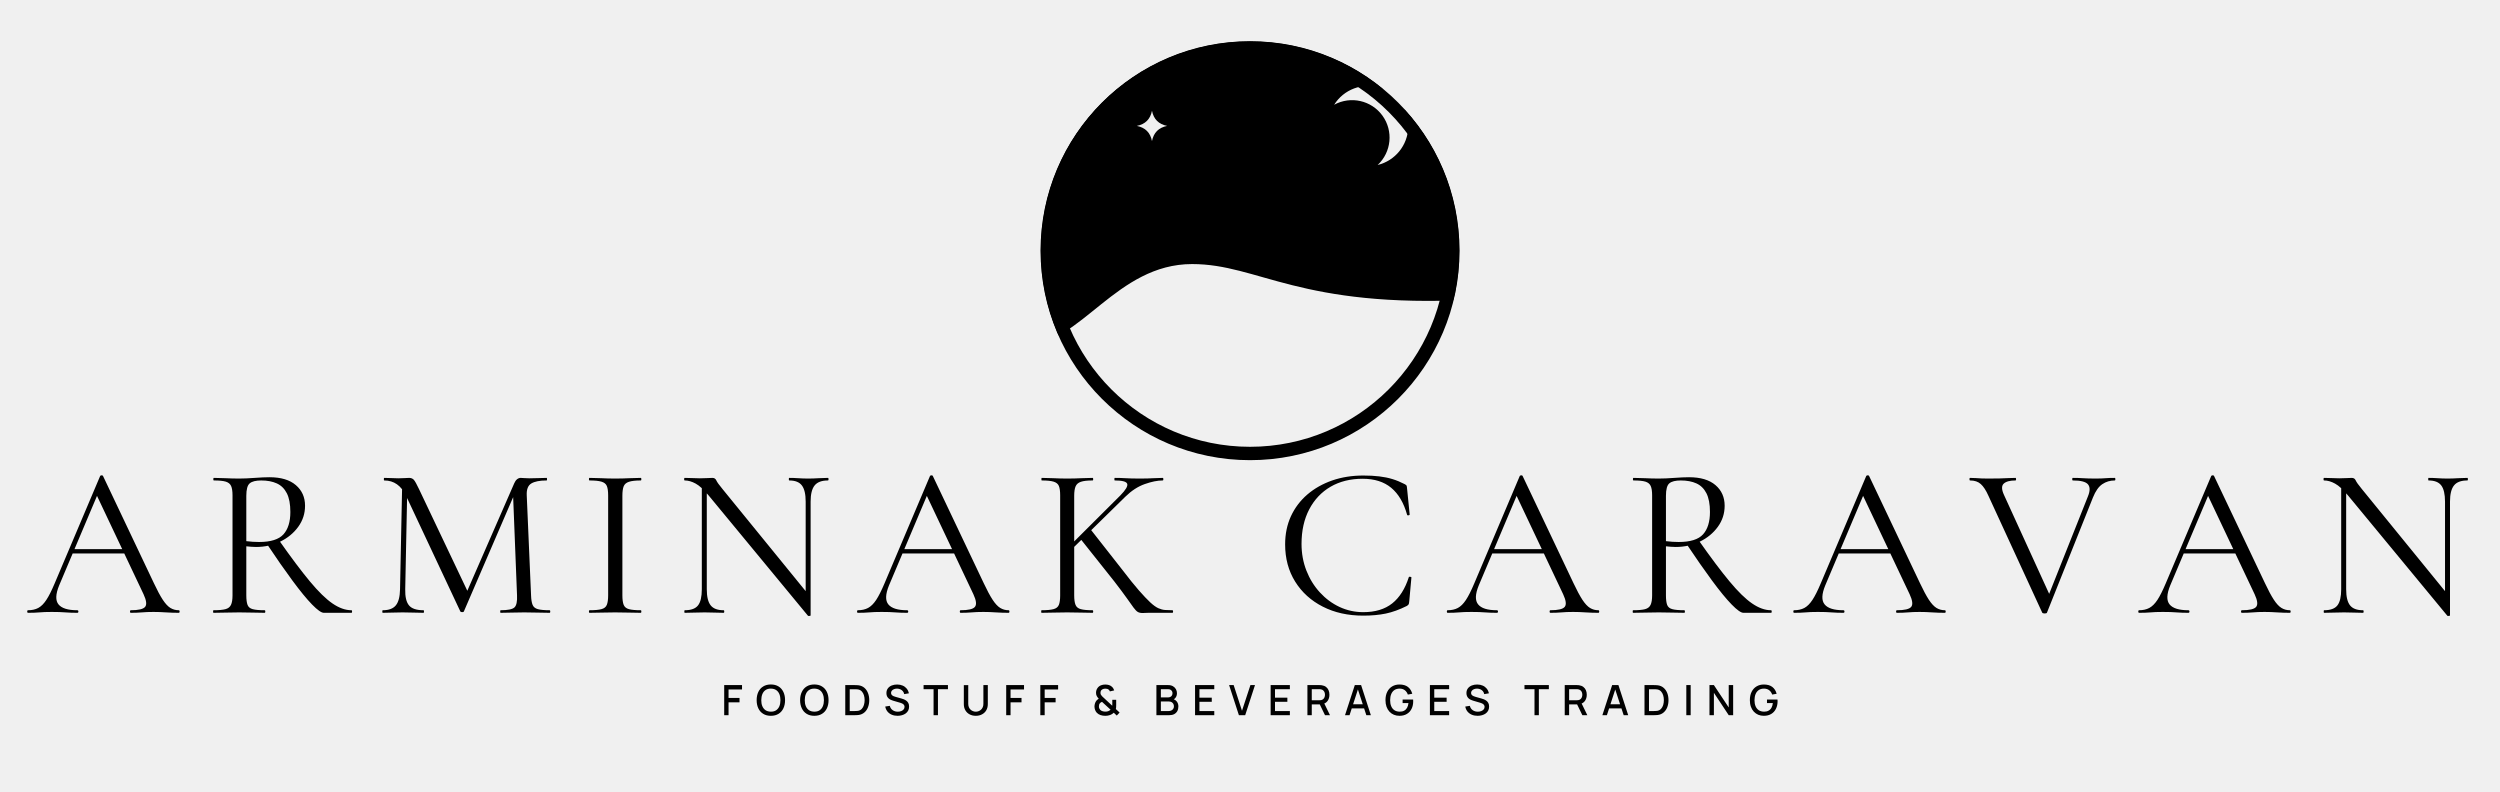
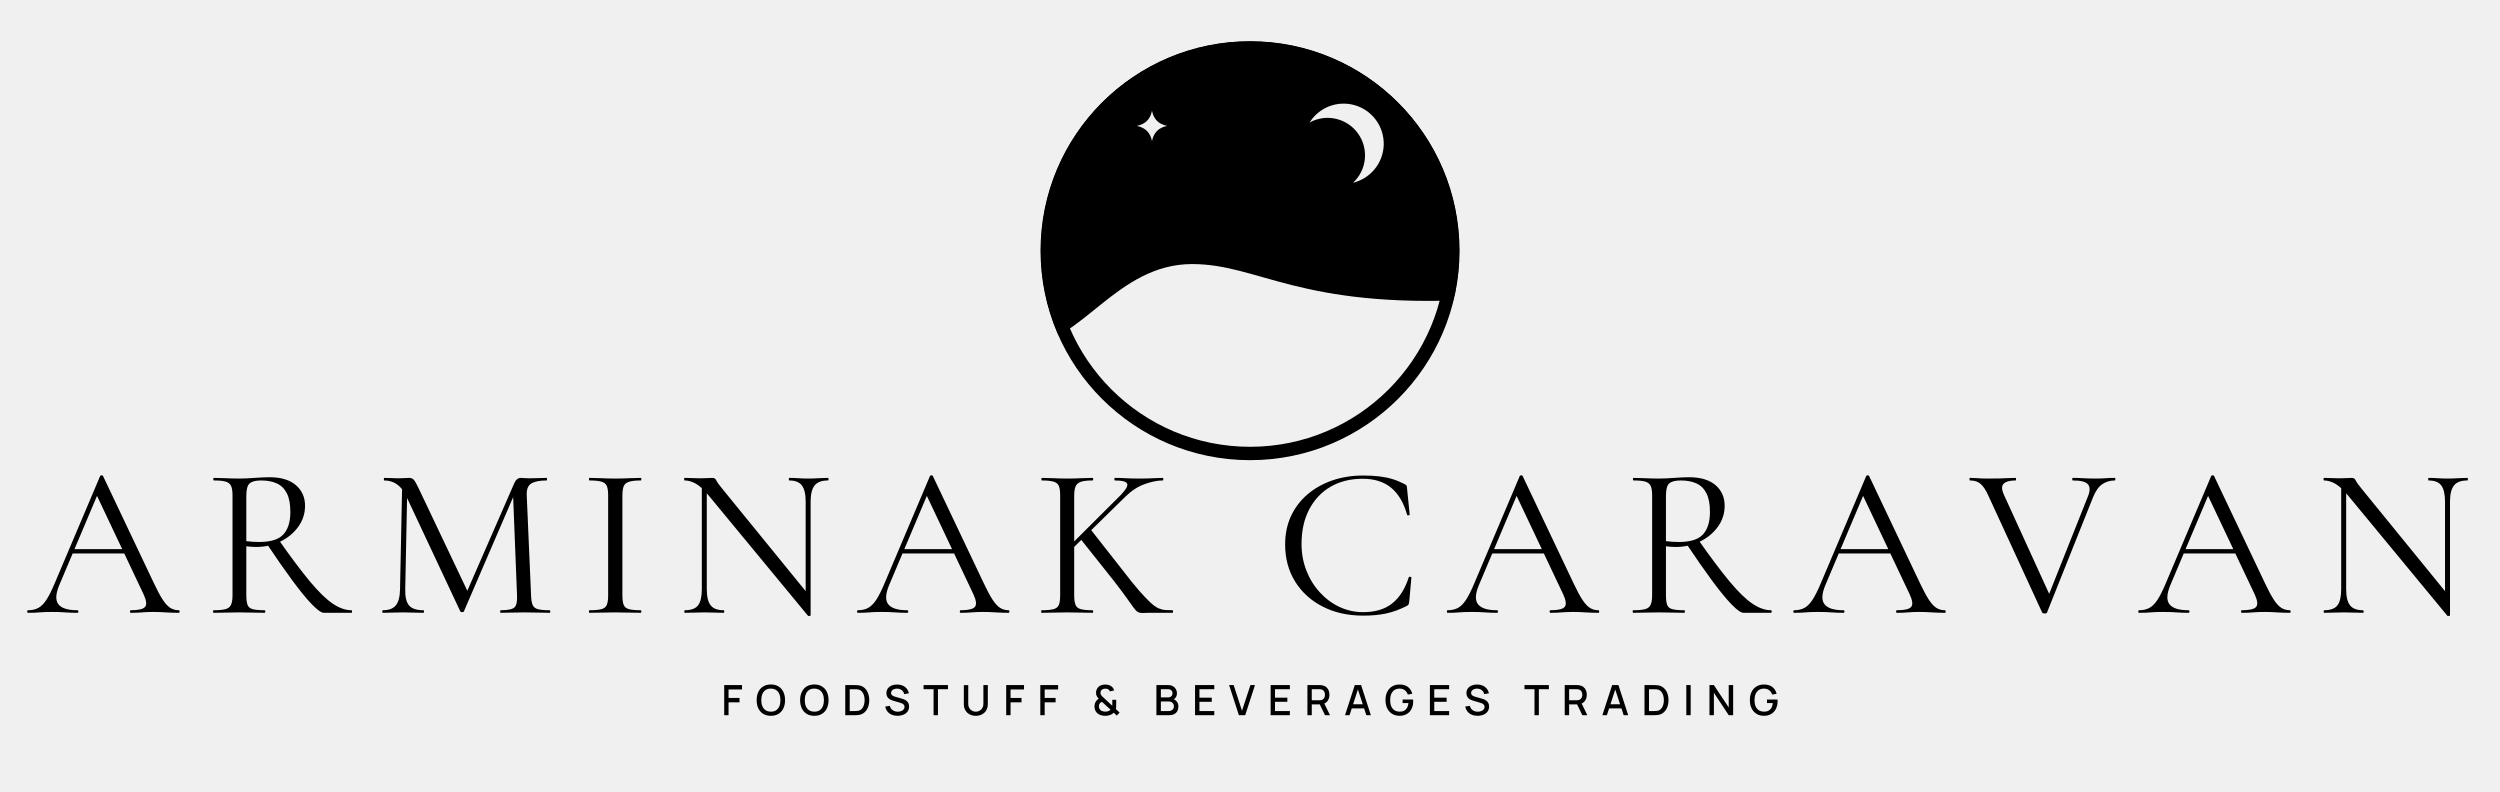
<svg xmlns="http://www.w3.org/2000/svg" viewBox="0 0 718.0 227.2" width="718.0" height="227.2" role="img" aria-label="ARMINAK CARAVAN">
  <g transform="translate(295.01 8.00) scale(1.28)">
    <g>
      <defs>
        <mask id="skcm2black">
          <circle cx="50" cy="50" r="47.0" fill="#fff" />
          <path d="M 0 71 C 12 71 20 53 37 53 C 52 53 61 63 100 61 L 100 100 L 0 100 Z" fill="#000" />
-           <path d="M 78.633 30.769 A 9.0 9.0 0 1 0 68.873 17.255 A 8.4 8.4 0 0 1 78.633 30.769 Z" fill="#000" />
+           <path d="M 63.367 21.231 A 9.0 9.0 0 1 1 73.127 34.745 A 8.4 8.4 0 0 0 63.367 21.231 Z" fill="#000" />
          <path d="M 28.00 18.60 Q 28.56 21.44 31.40 22.00 Q 28.56 22.56 28.00 25.40 Q 27.44 22.56 24.60 22.00 Q 27.44 21.44 28.00 18.60 Z" fill="#000" />
        </mask>
      </defs>
      <circle cx="50" cy="50" r="47.0" fill="#000000" mask="url(#skcm2black)" />
      <circle cx="50" cy="50" r="45.5" fill="none" stroke="#000000" stroke-width="3.0" />
    </g>
  </g>
  <path d="M20.03 158.95 20.65 157.71H37.08L37.51 158.95ZM51.34 175.26Q51.59 175.26 51.59 175.63Q51.59 176 51.34 176Q49.54 176 47.68 175.88Q45.82 175.75 44.08 175.75Q42.16 175.75 40.74 175.88Q39.31 176 37.57 176Q37.33 176 37.33 175.63Q37.33 175.26 37.57 175.26Q40.86 175.26 41.67 174.3Q42.47 173.33 41.23 170.67L27.47 141.59L29.02 139.67L16.99 168.13Q15.44 171.91 16.8 173.58Q18.17 175.26 22.2 175.26Q22.51 175.26 22.51 175.63Q22.51 176 22.2 176Q20.34 176 18.79 175.88Q17.24 175.75 14.88 175.75Q12.65 175.75 11.32 175.88Q9.98 176 8.06 176Q7.81 176 7.81 175.63Q7.81 175.26 8.06 175.26Q9.74 175.26 10.98 174.61Q12.22 173.95 13.3 172.31Q14.39 170.67 15.69 167.57L28.77 136.69Q28.89 136.51 29.2 136.51Q29.51 136.51 29.58 136.69L44.21 167.51Q45.63 170.54 46.75 172.25Q47.87 173.95 48.95 174.61Q50.04 175.26 51.34 175.26ZM93 176Q91.95 176 89.62 173.61Q87.3 171.23 83.98 166.73Q80.66 162.24 76.57 156.1L80.04 155.04Q85.31 162.55 89 166.98Q92.69 171.41 95.51 173.33Q98.33 175.26 100.94 175.26Q101.12 175.26 101.12 175.63Q101.12 176 100.94 176Q97.84 176 95.88 176Q93.93 176 93 176ZM77.38 137.06Q82.34 137.06 84.97 139.33Q87.61 141.59 87.61 145.25Q87.61 148.6 85.66 151.29Q83.7 153.99 80.51 155.54Q77.32 157.09 73.53 157.09Q72.91 157.09 72.14 157.03Q71.36 156.97 70.74 156.9V170.98Q70.74 172.78 71.09 173.71Q71.43 174.64 72.57 174.95Q73.72 175.26 76.01 175.26Q76.2 175.26 76.2 175.63Q76.2 176 76.01 176Q74.53 176 72.7 175.94Q70.87 175.88 68.7 175.88Q66.65 175.88 64.76 175.94Q62.87 176 61.32 176Q61.2 176 61.2 175.63Q61.2 175.26 61.32 175.26Q63.61 175.26 64.76 174.95Q65.91 174.64 66.34 173.71Q66.78 172.78 66.78 170.98V142.27Q66.78 140.47 66.37 139.57Q65.97 138.68 64.85 138.33Q63.74 137.99 61.44 137.99Q61.26 137.99 61.26 137.62Q61.26 137.25 61.44 137.25Q62.93 137.25 64.79 137.34Q66.65 137.44 68.7 137.44Q70.62 137.44 73.13 137.25Q75.64 137.06 77.38 137.06ZM83.39 147.05Q83.39 143.64 82.37 141.65Q81.35 139.67 79.49 138.83Q77.63 137.99 75.02 137.99Q72.73 137.99 71.74 138.8Q70.74 139.61 70.74 142.4V155.42Q71.61 155.54 72.6 155.6Q73.6 155.66 74.4 155.66Q79.42 155.66 81.41 153.46Q83.39 151.26 83.39 147.05ZM114.89 169.24 115.51 138.68 117 138.8 116.38 169.24Q116.31 172.47 117.46 173.86Q118.61 175.26 121.65 175.26Q121.77 175.26 121.77 175.63Q121.77 176 121.65 176Q120.28 176 118.83 175.94Q117.37 175.88 115.63 175.88Q114.02 175.88 112.59 175.94Q111.17 176 109.93 176Q109.8 176 109.8 175.63Q109.8 175.26 109.93 175.26Q112.53 175.26 113.68 173.86Q114.83 172.47 114.89 169.24ZM157.85 175.26Q158.04 175.26 158.04 175.63Q158.04 176 157.85 176Q156.37 176 154.48 175.94Q152.58 175.88 150.54 175.88Q148.55 175.88 146.85 175.94Q145.14 176 143.78 176Q143.66 176 143.66 175.63Q143.66 175.26 143.78 175.26Q146.88 175.26 147.75 174.45Q148.62 173.64 148.49 170.98L147.31 141.03L149.36 138.18L133.24 175.57Q133.18 175.81 132.74 175.81Q132.31 175.81 132.19 175.57L116.62 142.4Q114.52 137.99 110.36 137.99Q110.24 137.99 110.24 137.62Q110.24 137.25 110.36 137.25Q111.35 137.25 112.5 137.31Q113.65 137.37 114.39 137.37Q115.38 137.37 116.22 137.31Q117.06 137.25 117.49 137.25Q118.36 137.25 118.86 137.81Q119.35 138.37 120.34 140.47L134.48 170.23L132.56 173.46L147.69 138.8Q148 138.06 148.49 137.65Q148.99 137.25 149.55 137.25Q149.92 137.25 150.54 137.31Q151.16 137.37 152.03 137.37Q153.7 137.37 154.75 137.31Q155.81 137.25 156.99 137.25Q157.11 137.25 157.11 137.62Q157.11 137.99 156.99 137.99Q154.01 137.99 152.58 138.86Q151.16 139.73 151.28 142.27L152.52 170.98Q152.58 172.78 152.96 173.71Q153.33 174.64 154.48 174.95Q155.62 175.26 157.85 175.26ZM178.75 170.98Q178.75 172.78 179.12 173.71Q179.49 174.64 180.64 174.95Q181.79 175.26 184.02 175.26Q184.2 175.26 184.2 175.63Q184.2 176 184.02 176Q182.53 176 180.7 175.94Q178.87 175.88 176.64 175.88Q174.59 175.88 172.7 175.94Q170.81 176 169.32 176Q169.14 176 169.14 175.63Q169.14 175.26 169.32 175.26Q171.56 175.26 172.73 174.95Q173.91 174.64 174.28 173.71Q174.66 172.78 174.66 170.98V142.27Q174.66 140.47 174.28 139.57Q173.91 138.68 172.73 138.33Q171.56 137.99 169.32 137.99Q169.14 137.99 169.14 137.62Q169.14 137.25 169.32 137.25Q170.81 137.25 172.7 137.34Q174.59 137.44 176.64 137.44Q178.87 137.44 180.73 137.34Q182.59 137.25 184.02 137.25Q184.2 137.25 184.2 137.62Q184.2 137.99 184.02 137.99Q181.79 137.99 180.64 138.37Q179.49 138.74 179.12 139.67Q178.75 140.6 178.75 142.4ZM201.56 169.24V138.68L202.99 138.8V169.24Q202.99 172.47 204.11 173.86Q205.22 175.26 207.83 175.26Q208.01 175.26 208.01 175.63Q208.01 176 207.83 176Q206.59 176 205.28 175.94Q203.98 175.88 202.37 175.88Q200.82 175.88 199.39 175.94Q197.97 176 196.67 176Q196.54 176 196.54 175.63Q196.54 175.26 196.67 175.26Q199.39 175.26 200.48 173.86Q201.56 172.47 201.56 169.24ZM232.81 176.74Q232.81 176.87 232.5 176.9Q232.19 176.93 232.07 176.87L203.55 142.33Q201.44 139.79 199.8 138.89Q198.15 137.99 196.67 137.99Q196.48 137.99 196.48 137.62Q196.48 137.25 196.67 137.25Q197.78 137.25 198.93 137.31Q200.08 137.37 201.01 137.37Q202.12 137.37 203.11 137.31Q204.11 137.25 204.6 137.25Q205.41 137.25 205.72 137.96Q206.03 138.68 207.52 140.47L232.32 170.92ZM232.81 144.07V176.74L231.39 174.82V144.07Q231.39 140.85 230.3 139.42Q229.22 137.99 226.67 137.99Q226.55 137.99 226.55 137.62Q226.55 137.25 226.67 137.25Q227.91 137.25 229.25 137.34Q230.58 137.44 232.13 137.44Q233.62 137.44 235.07 137.34Q236.53 137.25 237.77 137.25Q237.96 137.25 237.96 137.62Q237.96 137.99 237.77 137.99Q235.11 137.99 233.96 139.42Q232.81 140.85 232.81 144.07ZM258.36 158.95 258.98 157.71H275.41L275.84 158.95ZM289.67 175.26Q289.91 175.26 289.91 175.63Q289.91 176 289.67 176Q287.87 176 286.01 175.88Q284.15 175.75 282.41 175.75Q280.49 175.75 279.06 175.88Q277.64 176 275.9 176Q275.65 176 275.65 175.63Q275.65 175.26 275.9 175.26Q279.19 175.26 279.99 174.3Q280.8 173.33 279.56 170.67L265.8 141.59L267.35 139.67L255.32 168.13Q253.77 171.91 255.13 173.58Q256.5 175.26 260.53 175.26Q260.84 175.26 260.84 175.63Q260.84 176 260.53 176Q258.67 176 257.12 175.88Q255.57 175.75 253.21 175.75Q250.98 175.75 249.65 175.88Q248.31 176 246.39 176Q246.14 176 246.14 175.63Q246.14 175.26 246.39 175.26Q248.06 175.26 249.3 174.61Q250.54 173.95 251.63 172.31Q252.71 170.67 254.02 167.57L267.1 136.69Q267.22 136.51 267.53 136.51Q267.84 136.51 267.9 136.69L282.54 167.51Q283.96 170.54 285.08 172.25Q286.19 173.95 287.28 174.61Q288.36 175.26 289.67 175.26ZM304.48 170.98V142.27Q304.48 140.47 304.11 139.57Q303.74 138.68 302.59 138.33Q301.45 137.99 299.21 137.99Q299.09 137.99 299.09 137.62Q299.09 137.25 299.21 137.25Q300.7 137.25 302.56 137.34Q304.42 137.44 306.47 137.44Q308.7 137.44 310.53 137.34Q312.36 137.25 313.78 137.25Q313.97 137.25 313.97 137.62Q313.97 137.99 313.78 137.99Q311.55 137.99 310.44 138.37Q309.32 138.74 308.92 139.67Q308.51 140.6 308.51 142.4V170.98Q308.51 172.78 308.89 173.71Q309.26 174.64 310.4 174.95Q311.55 175.26 313.78 175.26Q313.97 175.26 313.97 175.63Q313.97 176 313.78 176Q312.3 176 310.5 175.94Q308.7 175.88 306.47 175.88Q304.42 175.88 302.53 175.94Q300.64 176 299.15 176Q299.03 176 299.03 175.63Q299.03 175.26 299.15 175.26Q301.38 175.26 302.56 174.95Q303.74 174.64 304.11 173.71Q304.48 172.78 304.48 170.98ZM320.05 167.01 310.19 154.61 313.29 152.13 322.34 163.66Q325.13 167.32 327.08 169.55Q329.04 171.78 330.34 172.99Q331.64 174.2 332.66 174.67Q333.69 175.13 334.62 175.19Q335.55 175.26 336.72 175.26Q336.91 175.26 336.91 175.63Q336.91 176 336.72 176Q333.93 176 332.26 176Q330.59 176 329.78 176Q329.22 176 328.88 176.03Q328.54 176.06 328.17 176.06Q327.3 176.06 326.77 175.75Q326.25 175.44 325.56 174.51Q324.88 173.58 323.61 171.78Q322.34 169.99 320.05 167.01ZM305.79 158.21 321.78 142.27Q324.08 139.92 323.73 138.95Q323.39 137.99 320.17 137.99Q320.05 137.99 320.05 137.62Q320.05 137.25 320.17 137.25Q321.72 137.25 323.27 137.34Q324.82 137.44 327.36 137.44Q329.78 137.44 331.21 137.34Q332.63 137.25 333.93 137.25Q334.12 137.25 334.12 137.62Q334.12 137.99 333.93 137.99Q331.7 137.99 328.79 139.02Q325.87 140.04 323.21 142.64L307.34 158.21ZM391.53 136.57Q394.14 136.57 396.15 136.82Q398.17 137.06 399.9 137.59Q401.64 138.12 403.44 139.05Q403.87 139.3 403.96 139.45Q404.06 139.61 404.12 140.41L404.86 147.79Q404.86 147.91 404.55 148.01Q404.24 148.1 404.12 147.85Q402.69 142.71 399.56 140.1Q396.43 137.5 391.35 137.5Q386.08 137.5 382.14 139.79Q378.2 142.09 376 146.3Q373.8 150.52 373.8 156.22Q373.8 160.31 375.2 163.88Q376.59 167.44 379.07 170.14Q381.55 172.84 384.74 174.33Q387.94 175.81 391.53 175.81Q396.68 175.81 399.84 173.3Q403 170.79 404.61 165.77Q404.68 165.58 405.02 165.65Q405.36 165.71 405.36 165.83L404.74 172.65Q404.68 173.4 404.55 173.58Q404.43 173.77 404.06 174.02Q400.83 175.63 397.98 176.22Q395.13 176.81 391.53 176.81Q384.96 176.81 379.91 174.23Q374.85 171.66 371.97 167.04Q369.09 162.42 369.09 156.35Q369.09 151.88 370.76 148.25Q372.44 144.63 375.47 142.02Q378.51 139.42 382.6 137.99Q386.7 136.57 391.53 136.57ZM427.74 158.95 428.36 157.71H444.79L445.22 158.95ZM459.05 175.26Q459.3 175.26 459.3 175.63Q459.3 176 459.05 176Q457.25 176 455.39 175.88Q453.53 175.75 451.8 175.75Q449.87 175.75 448.45 175.88Q447.02 176 445.29 176Q445.04 176 445.04 175.63Q445.04 175.26 445.29 175.26Q448.57 175.26 449.38 174.3Q450.18 173.33 448.94 170.67L435.18 141.59L436.73 139.67L424.7 168.13Q423.15 171.91 424.52 173.58Q425.88 175.26 429.91 175.26Q430.22 175.26 430.22 175.63Q430.22 176 429.91 176Q428.05 176 426.5 175.88Q424.95 175.75 422.59 175.75Q420.36 175.75 419.03 175.88Q417.7 176 415.77 176Q415.53 176 415.53 175.63Q415.53 175.26 415.77 175.26Q417.45 175.26 418.69 174.61Q419.93 173.95 421.01 172.31Q422.1 170.67 423.4 167.57L436.48 136.69Q436.61 136.51 436.92 136.51Q437.23 136.51 437.29 136.69L451.92 167.51Q453.35 170.54 454.46 172.25Q455.58 173.95 456.66 174.61Q457.75 175.26 459.05 175.26ZM500.71 176Q499.66 176 497.33 173.61Q495.01 171.23 491.69 166.73Q488.38 162.24 484.28 156.1L487.76 155.04Q493.03 162.55 496.72 166.98Q500.4 171.41 503.23 173.33Q506.05 175.26 508.65 175.26Q508.84 175.26 508.84 175.63Q508.84 176 508.65 176Q505.55 176 503.6 176Q501.64 176 500.71 176ZM485.09 137.06Q490.05 137.06 492.69 139.33Q495.32 141.59 495.32 145.25Q495.32 148.6 493.37 151.29Q491.41 153.99 488.22 155.54Q485.03 157.09 481.25 157.09Q480.63 157.09 479.85 157.03Q479.08 156.97 478.46 156.9V170.98Q478.46 172.78 478.8 173.71Q479.14 174.64 480.28 174.95Q481.43 175.26 483.73 175.26Q483.91 175.26 483.91 175.63Q483.91 176 483.73 176Q482.24 176 480.41 175.94Q478.58 175.88 476.41 175.88Q474.36 175.88 472.47 175.94Q470.58 176 469.03 176Q468.91 176 468.91 175.63Q468.91 175.26 469.03 175.26Q471.33 175.26 472.47 174.95Q473.62 174.64 474.05 173.71Q474.49 172.78 474.49 170.98V142.27Q474.49 140.47 474.08 139.57Q473.68 138.68 472.57 138.33Q471.45 137.99 469.16 137.99Q468.97 137.99 468.97 137.62Q468.97 137.25 469.16 137.25Q470.64 137.25 472.5 137.34Q474.36 137.44 476.41 137.44Q478.33 137.44 480.84 137.25Q483.35 137.06 485.09 137.06ZM491.1 147.05Q491.1 143.64 490.08 141.65Q489.06 139.67 487.2 138.83Q485.34 137.99 482.73 137.99Q480.44 137.99 479.45 138.8Q478.46 139.61 478.46 142.4V155.42Q479.32 155.54 480.32 155.6Q481.31 155.66 482.11 155.66Q487.14 155.66 489.12 153.46Q491.1 151.26 491.1 147.05ZM527.25 158.95 527.87 157.71H544.3L544.73 158.95ZM558.56 175.26Q558.81 175.26 558.81 175.63Q558.81 176 558.56 176Q556.76 176 554.9 175.88Q553.04 175.75 551.31 175.75Q549.38 175.75 547.96 175.88Q546.53 176 544.8 176Q544.55 176 544.55 175.63Q544.55 175.26 544.8 175.26Q548.08 175.26 548.89 174.3Q549.69 173.33 548.45 170.67L534.69 141.59L536.24 139.67L524.21 168.13Q522.66 171.91 524.03 173.58Q525.39 175.26 529.42 175.26Q529.73 175.26 529.73 175.63Q529.73 176 529.42 176Q527.56 176 526.01 175.88Q524.46 175.75 522.1 175.75Q519.87 175.75 518.54 175.88Q517.21 176 515.28 176Q515.04 176 515.04 175.63Q515.04 175.26 515.28 175.26Q516.96 175.26 518.2 174.61Q519.44 173.95 520.52 172.31Q521.61 170.67 522.91 167.57L535.99 136.69Q536.12 136.51 536.43 136.51Q536.74 136.51 536.8 136.69L551.43 167.51Q552.86 170.54 553.97 172.25Q555.09 173.95 556.17 174.61Q557.26 175.26 558.56 175.26ZM607.35 137.25Q607.54 137.25 607.54 137.62Q607.54 137.99 607.35 137.99Q605.37 137.99 603.79 139.05Q602.21 140.1 601.09 142.89L587.89 175.94Q587.82 176.19 587.23 176.19Q586.65 176.19 586.52 175.94L571.08 142.4Q570.03 140.04 568.88 139.02Q567.74 137.99 565.81 137.99Q565.63 137.99 565.63 137.62Q565.63 137.25 565.81 137.25Q566.68 137.25 567.49 137.31Q568.29 137.37 569.16 137.41Q570.03 137.44 570.96 137.44Q572.82 137.44 574.25 137.41Q575.67 137.37 576.79 137.31Q577.9 137.25 578.83 137.25Q579.02 137.25 579.02 137.62Q579.02 137.99 578.83 137.99Q576.42 137.99 575.45 138.92Q574.49 139.85 575.55 142.15L588.94 171.47L587.02 174.33L599.67 142.52Q600.6 140.23 599.67 139.11Q598.74 137.99 595.33 137.99Q595.14 137.99 595.14 137.62Q595.14 137.25 595.33 137.25Q596.88 137.25 598.24 137.34Q599.6 137.44 601.84 137.44Q603.63 137.44 604.72 137.34Q605.8 137.25 607.35 137.25ZM626.33 158.95 626.95 157.71H643.38L643.81 158.95ZM657.64 175.26Q657.88 175.26 657.88 175.63Q657.88 176 657.64 176Q655.84 176 653.98 175.88Q652.12 175.75 650.38 175.75Q648.46 175.75 647.03 175.88Q645.61 176 643.87 176Q643.62 176 643.62 175.63Q643.62 175.26 643.87 175.26Q647.16 175.26 647.96 174.3Q648.77 173.33 647.53 170.67L633.77 141.59L635.32 139.67L623.29 168.13Q621.74 171.91 623.1 173.58Q624.47 175.26 628.5 175.26Q628.81 175.26 628.81 175.63Q628.81 176 628.5 176Q626.64 176 625.09 175.88Q623.54 175.75 621.18 175.75Q618.95 175.75 617.62 175.88Q616.28 176 614.36 176Q614.11 176 614.11 175.63Q614.11 175.26 614.36 175.26Q616.03 175.26 617.27 174.61Q618.51 173.95 619.6 172.31Q620.68 170.67 621.99 167.57L635.07 136.69Q635.19 136.51 635.5 136.51Q635.81 136.51 635.87 136.69L650.51 167.51Q651.93 170.54 653.05 172.25Q654.16 173.95 655.25 174.61Q656.33 175.26 657.64 175.26ZM672.39 169.24V138.68L673.82 138.8V169.24Q673.82 172.47 674.93 173.86Q676.05 175.26 678.65 175.26Q678.84 175.26 678.84 175.63Q678.84 176 678.65 176Q677.41 176 676.11 175.94Q674.81 175.88 673.2 175.88Q671.65 175.88 670.22 175.94Q668.8 176 667.49 176Q667.37 176 667.37 175.63Q667.37 175.26 667.49 175.26Q670.22 175.26 671.31 173.86Q672.39 172.47 672.39 169.24ZM703.64 176.74Q703.64 176.87 703.33 176.9Q703.02 176.93 702.9 176.87L674.38 142.33Q672.27 139.79 670.62 138.89Q668.98 137.99 667.49 137.99Q667.31 137.99 667.31 137.62Q667.31 137.25 667.49 137.25Q668.61 137.25 669.76 137.31Q670.9 137.37 671.83 137.37Q672.95 137.37 673.94 137.31Q674.93 137.25 675.43 137.25Q676.24 137.25 676.55 137.96Q676.86 138.68 678.34 140.47L703.14 170.92ZM703.64 144.07V176.74L702.21 174.82V144.07Q702.21 140.85 701.13 139.42Q700.04 137.99 697.5 137.99Q697.38 137.99 697.38 137.62Q697.38 137.25 697.5 137.25Q698.74 137.25 700.08 137.34Q701.41 137.44 702.96 137.44Q704.45 137.44 705.9 137.34Q707.36 137.25 708.6 137.25Q708.79 137.25 708.79 137.62Q708.79 137.99 708.6 137.99Q705.93 137.99 704.79 139.42Q703.64 140.85 703.64 144.07Z" fill="#000000" />
  <path d="M207.99 205.4V196.76H213.11V198.01H209.24V200.45H212.39V201.71H209.24V205.4ZM221.39 205.58Q220.1 205.58 219.19 205.01Q218.27 204.45 217.79 203.43Q217.31 202.42 217.31 201.08Q217.31 199.74 217.79 198.73Q218.27 197.71 219.19 197.15Q220.1 196.58 221.39 196.58Q222.68 196.58 223.6 197.15Q224.51 197.71 224.99 198.73Q225.47 199.74 225.47 201.08Q225.47 202.42 224.99 203.43Q224.51 204.45 223.6 205.01Q222.68 205.58 221.39 205.58ZM221.39 204.39Q222.31 204.4 222.92 203.98Q223.53 203.56 223.84 202.82Q224.14 202.07 224.14 201.08Q224.14 200.09 223.84 199.35Q223.53 198.61 222.92 198.19Q222.31 197.78 221.39 197.77Q220.48 197.76 219.87 198.18Q219.26 198.59 218.95 199.34Q218.65 200.09 218.64 201.08Q218.63 202.07 218.94 202.81Q219.25 203.55 219.86 203.97Q220.48 204.38 221.39 204.39ZM233.88 205.58Q232.58 205.58 231.67 205.01Q230.76 204.45 230.28 203.43Q229.79 202.42 229.79 201.08Q229.79 199.74 230.28 198.73Q230.76 197.71 231.67 197.15Q232.58 196.58 233.88 196.58Q235.17 196.58 236.08 197.15Q237 197.71 237.48 198.73Q237.96 199.74 237.96 201.08Q237.96 202.42 237.48 203.43Q237 204.45 236.08 205.01Q235.17 205.58 233.88 205.58ZM233.88 204.39Q234.8 204.4 235.41 203.98Q236.02 203.56 236.32 202.82Q236.63 202.07 236.63 201.08Q236.63 200.09 236.32 199.35Q236.02 198.61 235.41 198.19Q234.8 197.78 233.88 197.77Q232.96 197.76 232.35 198.18Q231.74 198.59 231.44 199.34Q231.13 200.09 231.13 201.08Q231.12 202.07 231.43 202.81Q231.73 203.55 232.35 203.97Q232.96 204.38 233.88 204.39ZM242.76 205.4V196.76H245.47Q245.59 196.76 245.91 196.77Q246.24 196.77 246.54 196.81Q247.55 196.94 248.25 197.54Q248.94 198.14 249.29 199.06Q249.65 199.98 249.65 201.08Q249.65 202.18 249.29 203.11Q248.94 204.03 248.25 204.62Q247.55 205.22 246.54 205.35Q246.24 205.39 245.91 205.39Q245.59 205.4 245.47 205.4ZM244.04 204.21H245.47Q245.67 204.21 245.95 204.19Q246.23 204.18 246.45 204.15Q247.11 204.02 247.52 203.57Q247.93 203.13 248.12 202.47Q248.32 201.82 248.32 201.08Q248.32 200.32 248.12 199.67Q247.92 199.02 247.51 198.58Q247.1 198.13 246.45 198.01Q246.23 197.97 245.95 197.96Q245.66 197.95 245.47 197.95H244.04ZM257.78 205.58Q256.85 205.58 256.1 205.26Q255.35 204.94 254.87 204.34Q254.39 203.74 254.24 202.92L255.55 202.72Q255.75 203.52 256.38 203.96Q257.01 204.4 257.85 204.4Q258.37 204.4 258.81 204.23Q259.25 204.07 259.51 203.76Q259.78 203.45 259.78 203.02Q259.78 202.78 259.7 202.6Q259.62 202.42 259.48 202.29Q259.34 202.15 259.14 202.06Q258.94 201.96 258.7 201.88L256.48 201.23Q256.16 201.13 255.82 200.98Q255.49 200.83 255.21 200.58Q254.93 200.33 254.75 199.96Q254.58 199.59 254.58 199.06Q254.58 198.27 254.99 197.71Q255.4 197.16 256.1 196.87Q256.81 196.59 257.68 196.59Q258.55 196.6 259.25 196.9Q259.94 197.2 260.4 197.76Q260.86 198.32 261.03 199.12L259.69 199.35Q259.6 198.86 259.3 198.51Q259.01 198.16 258.58 197.97Q258.16 197.78 257.66 197.77Q257.18 197.76 256.78 197.92Q256.38 198.07 256.14 198.36Q255.91 198.64 255.91 199Q255.91 199.36 256.12 199.59Q256.33 199.81 256.63 199.94Q256.94 200.07 257.25 200.15L258.85 200.6Q259.15 200.68 259.53 200.82Q259.91 200.97 260.26 201.22Q260.62 201.47 260.86 201.89Q261.09 202.3 261.09 202.93Q261.09 203.59 260.83 204.08Q260.56 204.58 260.1 204.91Q259.64 205.24 259.04 205.41Q258.44 205.58 257.78 205.58ZM268.12 205.4V197.94H265.25V196.76H272.25V197.94H269.38V205.4ZM280.25 205.58Q279.24 205.58 278.46 205.16Q277.69 204.75 277.25 203.99Q276.81 203.24 276.81 202.22V196.77L278.08 196.76V202.15Q278.08 202.71 278.27 203.13Q278.45 203.55 278.77 203.83Q279.08 204.11 279.46 204.25Q279.85 204.4 280.25 204.4Q280.66 204.4 281.05 204.25Q281.44 204.1 281.75 203.82Q282.06 203.54 282.24 203.12Q282.43 202.7 282.43 202.15V196.76H283.7V202.22Q283.7 203.23 283.26 203.99Q282.82 204.75 282.04 205.16Q281.27 205.58 280.25 205.58ZM288.98 205.4V196.76H294.1V198.01H290.23V200.45H293.38V201.71H290.23V205.4ZM298.78 205.4V196.76H303.89V198.01H300.03V200.45H303.17V201.71H300.03V205.4ZM317.41 205.58Q316.69 205.58 316.06 205.37Q315.43 205.15 315 204.7Q314.67 204.33 314.51 203.89Q314.35 203.45 314.33 202.95Q314.33 202.47 314.48 202.01Q314.62 201.55 314.92 201.19Q315.06 201.02 315.23 200.9Q315.4 200.77 315.56 200.68Q315.18 200.26 314.98 199.88Q314.78 199.5 314.78 198.97Q314.78 198.24 315.17 197.66Q315.55 197.07 316.22 196.81Q316.52 196.69 316.84 196.64Q317.16 196.6 317.46 196.6Q318 196.6 318.5 196.75Q319.01 196.91 319.37 197.26Q319.6 197.47 319.75 197.74Q319.91 198 320 198.28L318.76 198.57Q318.66 198.28 318.43 198.08Q318.23 197.91 317.97 197.84Q317.71 197.78 317.45 197.78Q317.02 197.78 316.68 197.94Q316.37 198.09 316.21 198.35Q316.06 198.61 316.06 198.98Q316.06 199.3 316.17 199.5Q316.28 199.7 316.48 199.92Q316.59 200.04 316.75 200.19Q316.91 200.33 317.08 200.49L319.43 202.68Q319.44 202.54 319.45 202.39Q319.45 202.24 319.45 202.11L319.45 200.98H320.57V202.47Q320.57 202.84 320.55 203.15Q320.53 203.45 320.47 203.64L321.55 204.64L320.74 205.51L319.87 204.69Q319.6 204.96 319.25 205.15Q318.91 205.34 318.56 205.43Q318.27 205.52 317.99 205.55Q317.7 205.58 317.41 205.58ZM317.45 204.38Q317.69 204.38 317.89 204.35Q318.1 204.33 318.28 204.25Q318.53 204.15 318.69 204.04Q318.85 203.93 318.96 203.83L316.5 201.57Q316.31 201.64 316.15 201.74Q316 201.85 315.88 201.99Q315.74 202.16 315.67 202.39Q315.61 202.62 315.61 202.89Q315.61 203.17 315.7 203.41Q315.8 203.65 315.95 203.83Q316.19 204.12 316.62 204.25Q317.05 204.38 317.45 204.38ZM332.12 205.4V196.76H335.52Q336.34 196.76 336.9 197.1Q337.46 197.43 337.74 197.96Q338.02 198.49 338.02 199.08Q338.02 199.8 337.67 200.31Q337.32 200.82 336.73 201L336.71 200.71Q337.54 200.91 337.99 201.5Q338.43 202.09 338.43 202.88Q338.43 203.64 338.13 204.21Q337.82 204.77 337.25 205.09Q336.67 205.4 335.84 205.4ZM333.4 204.21H335.65Q336.08 204.21 336.42 204.04Q336.76 203.88 336.95 203.58Q337.15 203.28 337.15 202.86Q337.15 202.47 336.98 202.15Q336.8 201.84 336.48 201.65Q336.16 201.47 335.73 201.47H333.4ZM333.4 200.29H335.5Q335.85 200.29 336.13 200.15Q336.41 200.01 336.57 199.74Q336.74 199.47 336.74 199.09Q336.74 198.59 336.4 198.27Q336.07 197.94 335.5 197.94H333.4ZM343.22 205.4V196.76H348.74V197.94H344.48V200.37H348.02V201.55H344.48V204.22H348.74V205.4ZM355.81 205.4 353 196.76H354.31L356.7 204.13L359.12 196.76H360.43L357.62 205.4ZM364.93 205.4V196.76H370.45V197.94H366.18V200.37H369.73V201.55H366.18V204.22H370.45V205.4ZM375.49 205.4V196.76H378.98Q379.1 196.76 379.29 196.77Q379.48 196.78 379.64 196.81Q380.36 196.92 380.85 197.3Q381.33 197.68 381.57 198.25Q381.81 198.83 381.81 199.53Q381.81 200.56 381.28 201.31Q380.75 202.05 379.7 202.24L379.19 202.3H376.74V205.4ZM380.54 205.4 378.83 201.88 380.1 201.56 381.97 205.4ZM376.74 201.11H378.93Q379.05 201.11 379.2 201.1Q379.34 201.09 379.48 201.06Q379.86 200.97 380.09 200.72Q380.33 200.48 380.43 200.16Q380.53 199.84 380.53 199.53Q380.53 199.21 380.43 198.89Q380.33 198.58 380.09 198.34Q379.86 198.09 379.48 198Q379.34 197.97 379.2 197.95Q379.05 197.94 378.93 197.94H376.74ZM386.29 205.4 389.1 196.76H390.91L393.71 205.4H392.41L389.83 197.52H390.15L387.59 205.4ZM387.75 203.45V202.27H392.26V203.45ZM401.93 205.58Q401.06 205.58 400.33 205.28Q399.59 204.97 399.05 204.39Q398.51 203.81 398.21 202.98Q397.91 202.14 397.91 201.08Q397.91 199.68 398.42 198.68Q398.93 197.67 399.84 197.13Q400.75 196.59 401.93 196.59Q403.45 196.59 404.36 197.29Q405.27 198 405.6 199.25L404.33 199.48Q404.06 198.7 403.48 198.24Q402.89 197.78 402 197.77Q401.08 197.77 400.47 198.18Q399.86 198.6 399.56 199.34Q399.25 200.09 399.25 201.08Q399.24 202.07 399.55 202.81Q399.85 203.55 400.47 203.97Q401.08 204.38 402 204.39Q402.74 204.4 403.27 204.11Q403.8 203.83 404.11 203.28Q404.42 202.72 404.51 201.92H402.83V200.91H405.85Q405.86 201.02 405.86 201.2Q405.87 201.37 405.87 201.42Q405.87 202.62 405.41 203.56Q404.95 204.51 404.06 205.04Q403.18 205.58 401.93 205.58ZM410.67 205.4V196.76H416.19V197.94H411.92V200.37H415.47V201.55H411.92V204.22H416.19V205.4ZM424.36 205.58Q423.43 205.58 422.68 205.26Q421.94 204.94 421.45 204.34Q420.97 203.74 420.83 202.92L422.14 202.72Q422.33 203.52 422.96 203.96Q423.59 204.4 424.43 204.4Q424.96 204.4 425.39 204.23Q425.83 204.07 426.1 203.76Q426.37 203.45 426.37 203.02Q426.37 202.78 426.28 202.6Q426.2 202.42 426.06 202.29Q425.92 202.15 425.72 202.06Q425.52 201.96 425.28 201.88L423.07 201.23Q422.74 201.13 422.41 200.98Q422.07 200.83 421.79 200.58Q421.51 200.33 421.34 199.96Q421.16 199.59 421.16 199.06Q421.16 198.27 421.57 197.71Q421.99 197.16 422.69 196.87Q423.39 196.59 424.26 196.59Q425.14 196.6 425.83 196.9Q426.52 197.2 426.98 197.76Q427.44 198.32 427.61 199.12L426.27 199.35Q426.18 198.86 425.89 198.51Q425.59 198.16 425.17 197.97Q424.74 197.78 424.24 197.77Q423.76 197.76 423.36 197.92Q422.96 198.07 422.73 198.36Q422.49 198.64 422.49 199Q422.49 199.36 422.7 199.59Q422.91 199.81 423.22 199.94Q423.53 200.07 423.83 200.15L425.43 200.6Q425.73 200.68 426.11 200.82Q426.49 200.97 426.85 201.22Q427.21 201.47 427.44 201.89Q427.67 202.3 427.67 202.93Q427.67 203.59 427.41 204.08Q427.15 204.58 426.69 204.91Q426.23 205.24 425.63 205.41Q425.03 205.58 424.36 205.58ZM440.71 205.4V197.94H437.83V196.76H444.83V197.94H441.96V205.4ZM449.39 205.4V196.76H452.89Q453.01 196.76 453.2 196.77Q453.38 196.78 453.55 196.81Q454.27 196.92 454.75 197.3Q455.24 197.68 455.48 198.25Q455.72 198.83 455.72 199.53Q455.72 200.56 455.19 201.31Q454.66 202.05 453.61 202.24L453.1 202.3H450.65V205.4ZM454.45 205.4 452.74 201.88 454.01 201.56 455.88 205.4ZM450.65 201.11H452.84Q452.96 201.11 453.1 201.1Q453.25 201.09 453.38 201.06Q453.77 200.97 454 200.72Q454.24 200.48 454.34 200.16Q454.44 199.84 454.44 199.53Q454.44 199.21 454.34 198.89Q454.24 198.58 454 198.34Q453.77 198.09 453.38 198Q453.25 197.97 453.1 197.95Q452.96 197.94 452.84 197.94H450.65ZM460.2 205.4 463.01 196.76H464.81L467.62 205.4H466.32L463.73 197.52H464.06L461.5 205.4ZM461.66 203.45V202.27H466.17V203.45ZM472.3 205.4V196.76H475.01Q475.13 196.76 475.45 196.77Q475.78 196.77 476.08 196.81Q477.1 196.94 477.79 197.54Q478.48 198.14 478.84 199.06Q479.19 199.98 479.19 201.08Q479.19 202.18 478.84 203.11Q478.48 204.03 477.79 204.62Q477.1 205.22 476.08 205.35Q475.78 205.39 475.45 205.39Q475.13 205.4 475.01 205.4ZM473.59 204.21H475.01Q475.21 204.21 475.49 204.19Q475.78 204.18 475.99 204.15Q476.65 204.02 477.06 203.57Q477.47 203.13 477.67 202.47Q477.86 201.82 477.86 201.08Q477.86 200.32 477.66 199.67Q477.46 199.02 477.05 198.58Q476.64 198.13 475.99 198.01Q475.78 197.97 475.49 197.96Q475.21 197.95 475.01 197.95H473.59ZM484.31 205.4V196.76H485.56V205.4ZM490.96 205.4V196.76H492.23L496.49 203.18V196.76H497.76V205.4H496.49L492.23 198.97V205.4ZM506.57 205.58Q505.7 205.58 504.97 205.28Q504.24 204.97 503.7 204.39Q503.16 203.81 502.86 202.98Q502.56 202.14 502.56 201.08Q502.56 199.68 503.07 198.68Q503.58 197.67 504.49 197.13Q505.39 196.59 506.57 196.59Q508.1 196.59 509.01 197.29Q509.92 198 510.25 199.25L508.97 199.48Q508.71 198.7 508.12 198.24Q507.53 197.78 506.65 197.77Q505.73 197.77 505.12 198.18Q504.51 198.6 504.2 199.34Q503.9 200.09 503.89 201.08Q503.89 202.07 504.19 202.81Q504.5 203.55 505.11 203.97Q505.73 204.38 506.65 204.39Q507.38 204.4 507.91 204.11Q508.45 203.83 508.76 203.28Q509.07 202.72 509.16 201.92H507.48V200.91H510.49Q510.5 201.02 510.51 201.2Q510.52 201.37 510.52 201.42Q510.52 202.62 510.05 203.56Q509.59 204.51 508.71 205.04Q507.83 205.58 506.57 205.58Z" fill="#000000" />
</svg>
